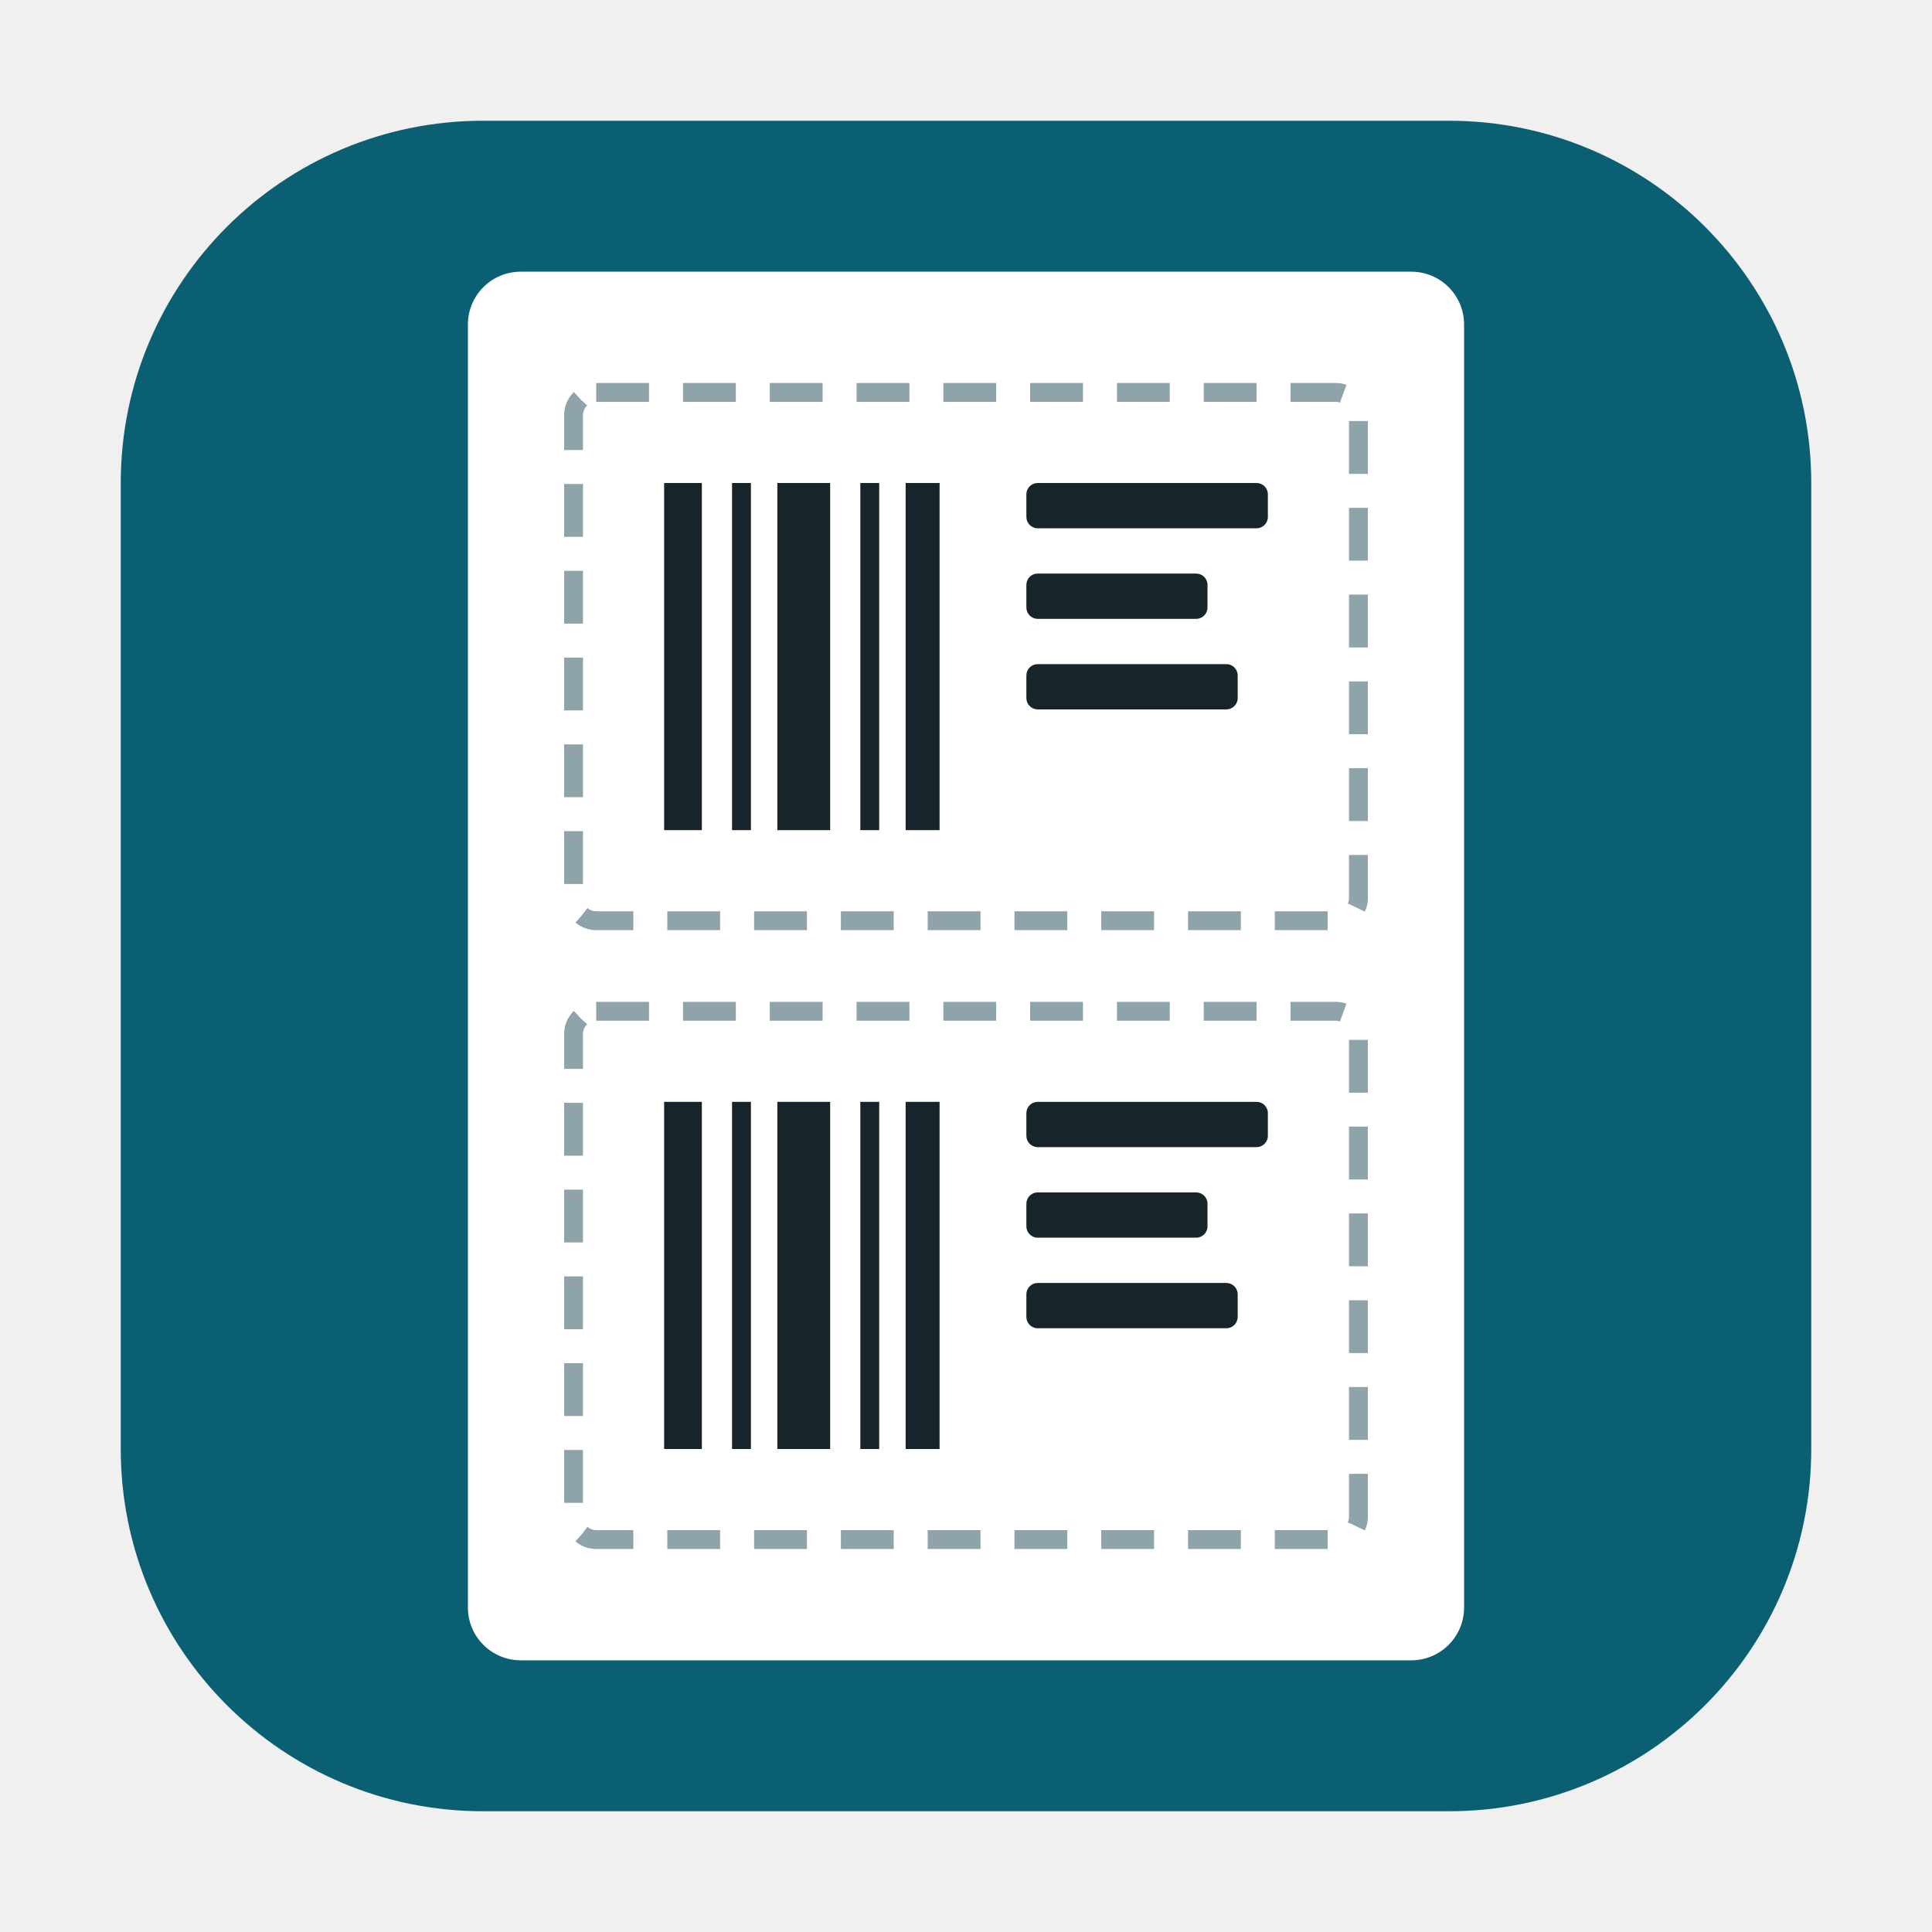
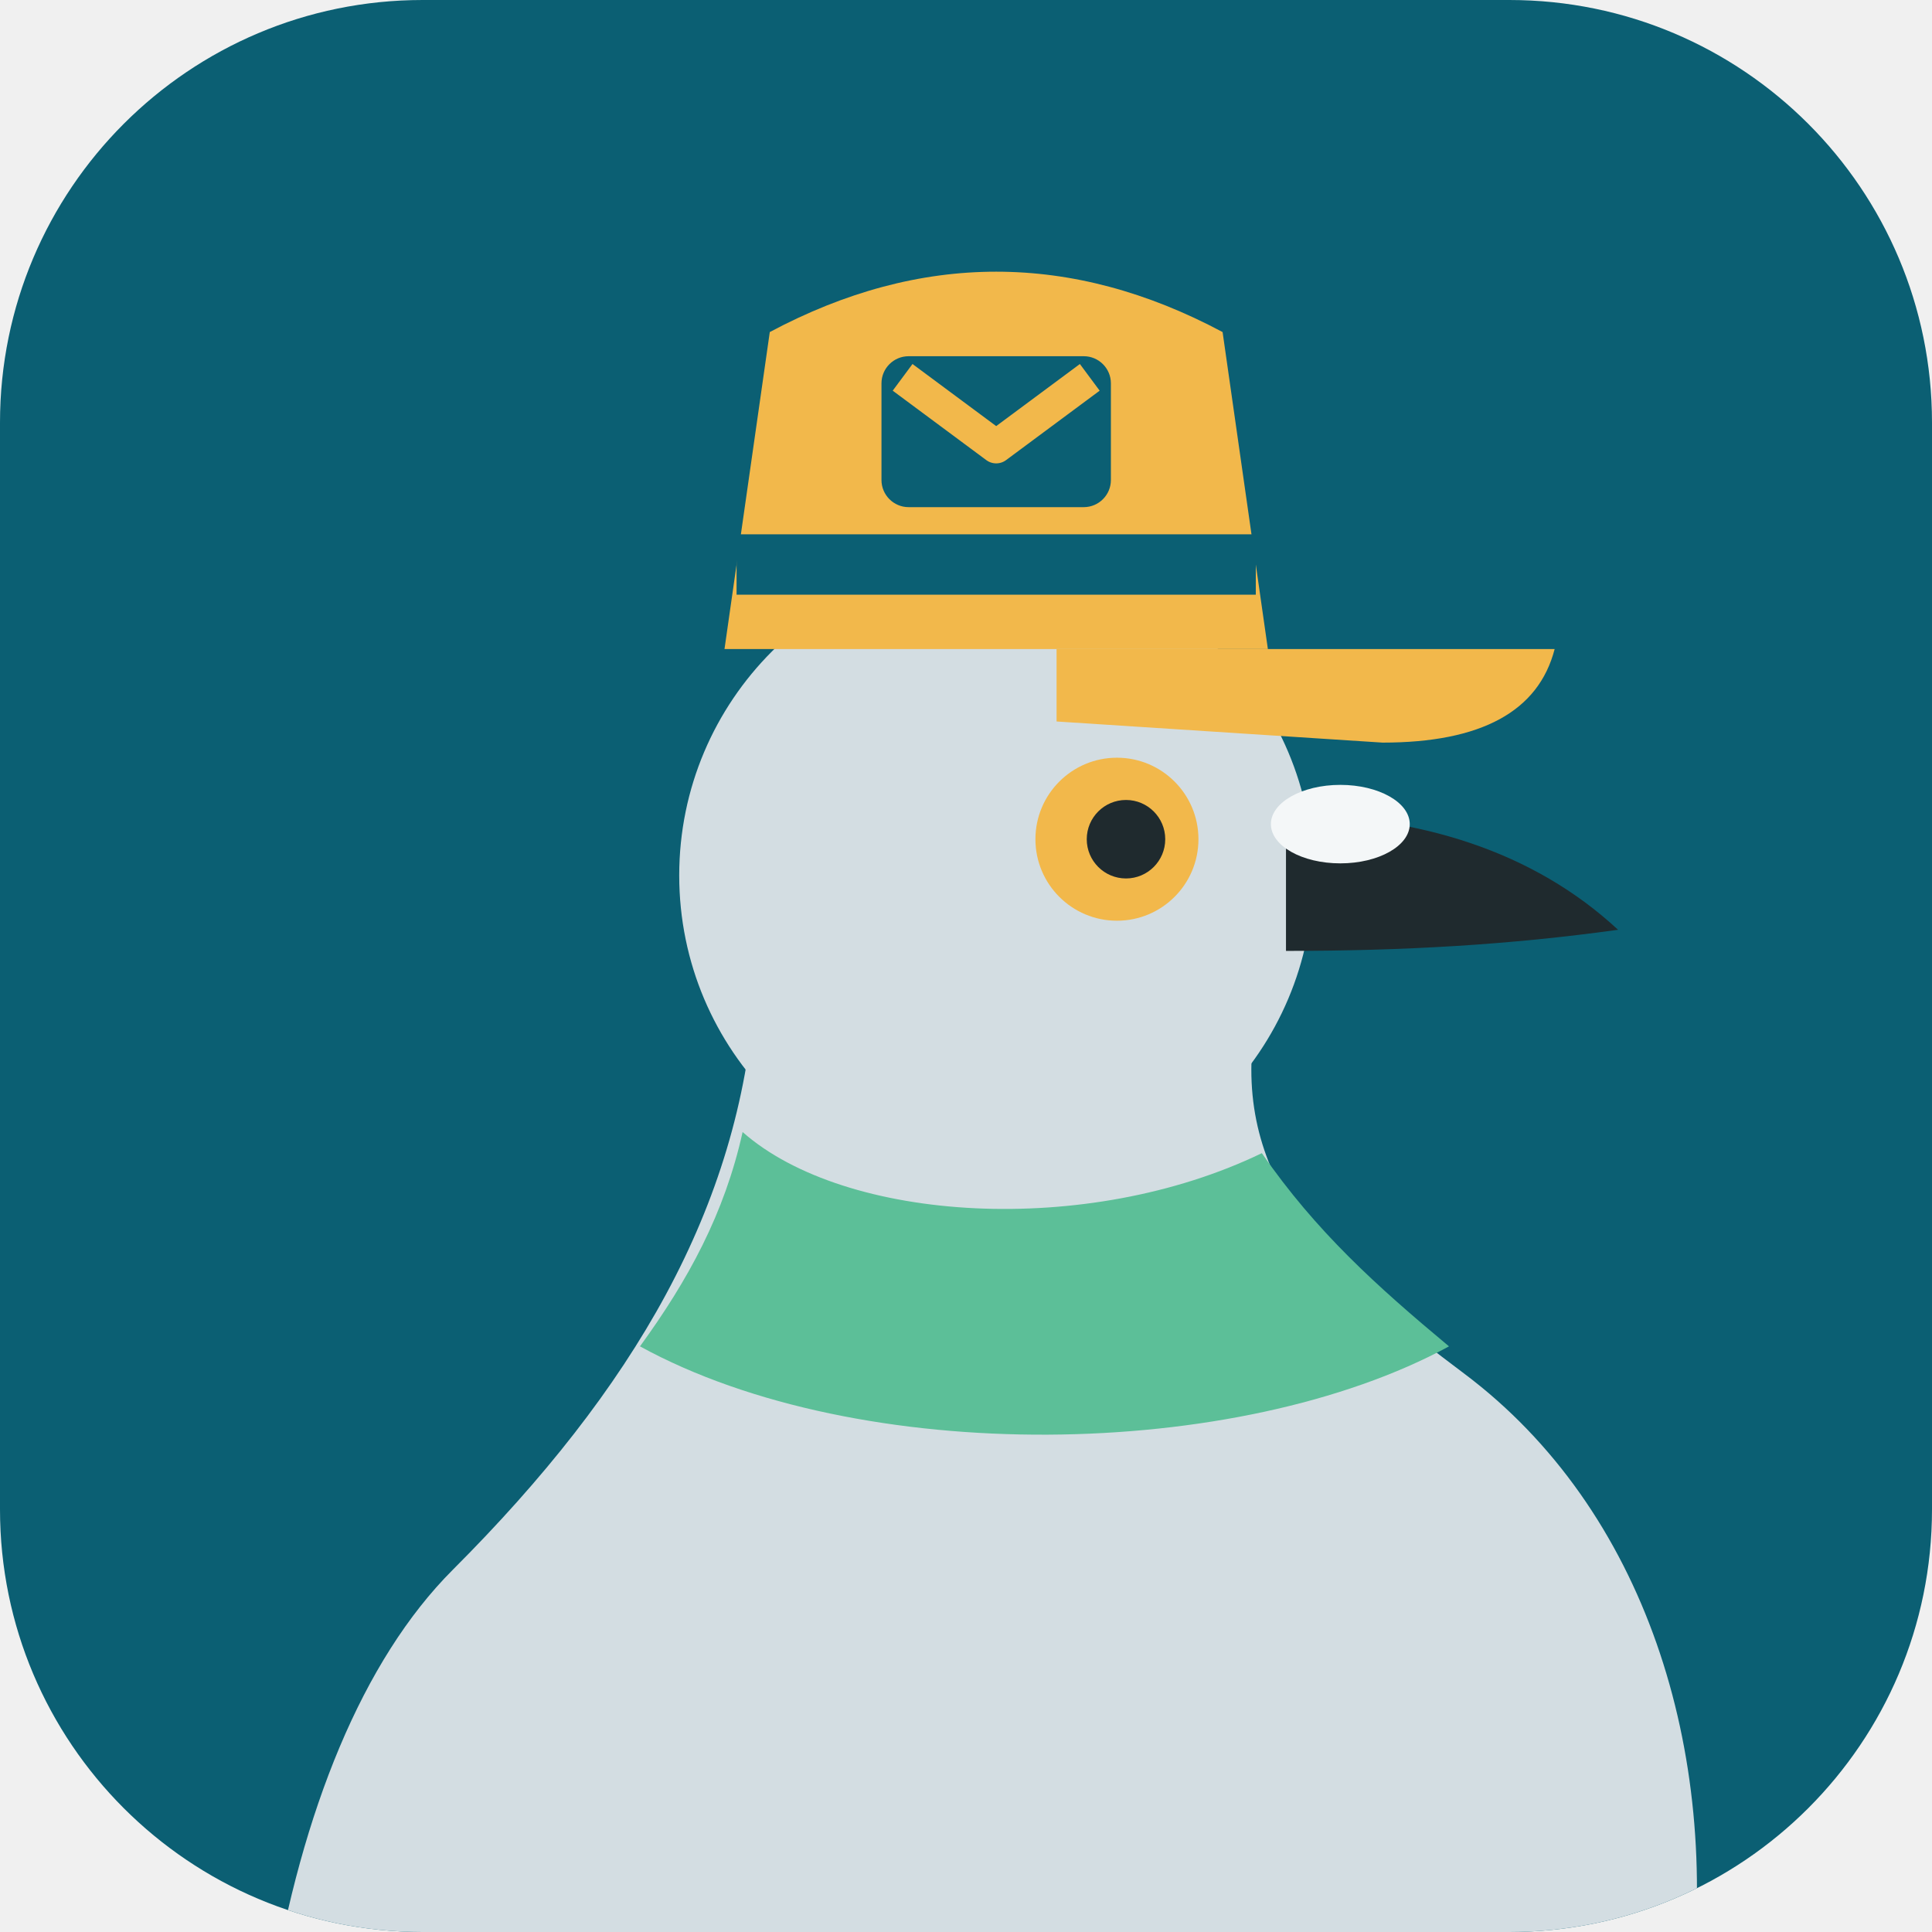
- <svg xmlns="http://www.w3.org/2000/svg" viewBox="0 0 512 512">
-   <rect x="32" y="32" width="448" height="448" rx="96" fill="#0b5f73" />
-   <rect x="124" y="72" width="264" height="368" rx="14" fill="#ffffff" />
-   <rect x="152" y="104" width="208" height="140" rx="6" fill="none" stroke="#8fa3aa" stroke-width="5" stroke-dasharray="14 9" />
-   <rect x="152" y="268" width="208" height="140" rx="6" fill="none" stroke="#8fa3aa" stroke-width="5" stroke-dasharray="14 9" />
-   <g fill="#17252a">
-     <rect x="176" y="128" width="10" height="92" />
-     <rect x="194" y="128" width="5" height="92" />
-     <rect x="206" y="128" width="14" height="92" />
-     <rect x="228" y="128" width="5" height="92" />
-     <rect x="240" y="128" width="9" height="92" />
-     <rect x="272" y="128" width="64" height="12" rx="3" />
-     <rect x="272" y="152" width="48" height="12" rx="3" />
-     <rect x="272" y="176" width="56" height="12" rx="3" />
-     <rect x="176" y="292" width="10" height="92" />
-     <rect x="194" y="292" width="5" height="92" />
-     <rect x="206" y="292" width="14" height="92" />
-     <rect x="228" y="292" width="5" height="92" />
-     <rect x="240" y="292" width="9" height="92" />
-     <rect x="272" y="292" width="64" height="12" rx="3" />
-     <rect x="272" y="316" width="48" height="12" rx="3" />
-     <rect x="272" y="340" width="56" height="12" rx="3" />
+ <svg xmlns="http://www.w3.org/2000/svg" viewBox="0 0 64 64">
+   <defs>
+     <clipPath id="t">
+       <rect width="64" height="64" rx="14" />
+     </clipPath>
+   </defs>
+   <rect width="64" height="64" rx="14" fill="#0b5f73" />
+   <g clip-path="url(#t)">
+     <path d="M25 33C24.5 40 21 46 15 52C12 55 10 60 9 66H56C57 58 54.5 50 48.5 45.5C44.5 42.5 41 39.5 41.5 34.5Z" fill="#d3dde2" />
+     <path d="M24.6 37.5C28 40.5 36 41 41.8 38.2C43.6 40.8 45.6 42.6 48 44.6C41 48.4 28.5 48.6 21.2 44.6C22.8 42.4 24 40.2 24.6 37.5Z" fill="#5cbf98" />
+     <circle cx="33" cy="29" r="10.5" fill="#d3dde2" />
+     <path d="M42.6 27C47 27 50.8 28.2 53.6 30.8C50 31.3 46.5 31.5 42.6 31.5Z" fill="#1f2a2e" />
+     <ellipse cx="44.4" cy="27.3" rx="2.3" ry="1.3" fill="#f4f7f8" />
+     <circle cx="37" cy="27.8" r="2.7" fill="#f2b84b" />
+     <circle cx="37.3" cy="27.8" r="1.3" fill="#1f2a2e" />
+     <path d="M24 21.5L25.5 11Q33 7 40.5 11L42 21.5Z" fill="#f2b84b" />
+     <path d="M24.4 18.7H41.6" stroke="#0b5f73" stroke-width="2" />
+     <path d="M35 21.5H51.5Q50.7 24.6 45.8 24.6L35 23.9Z" fill="#f2b84b" />
+     <rect x="29.2" y="11.8" width="7.6" height="5" rx="0.9" fill="#0b5f73" />
+     <path d="M29.9 12.5L33 14.8L36.1 12.5" fill="none" stroke="#f2b84b" stroke-width="1.1" stroke-linejoin="round" />
  </g>
</svg>
